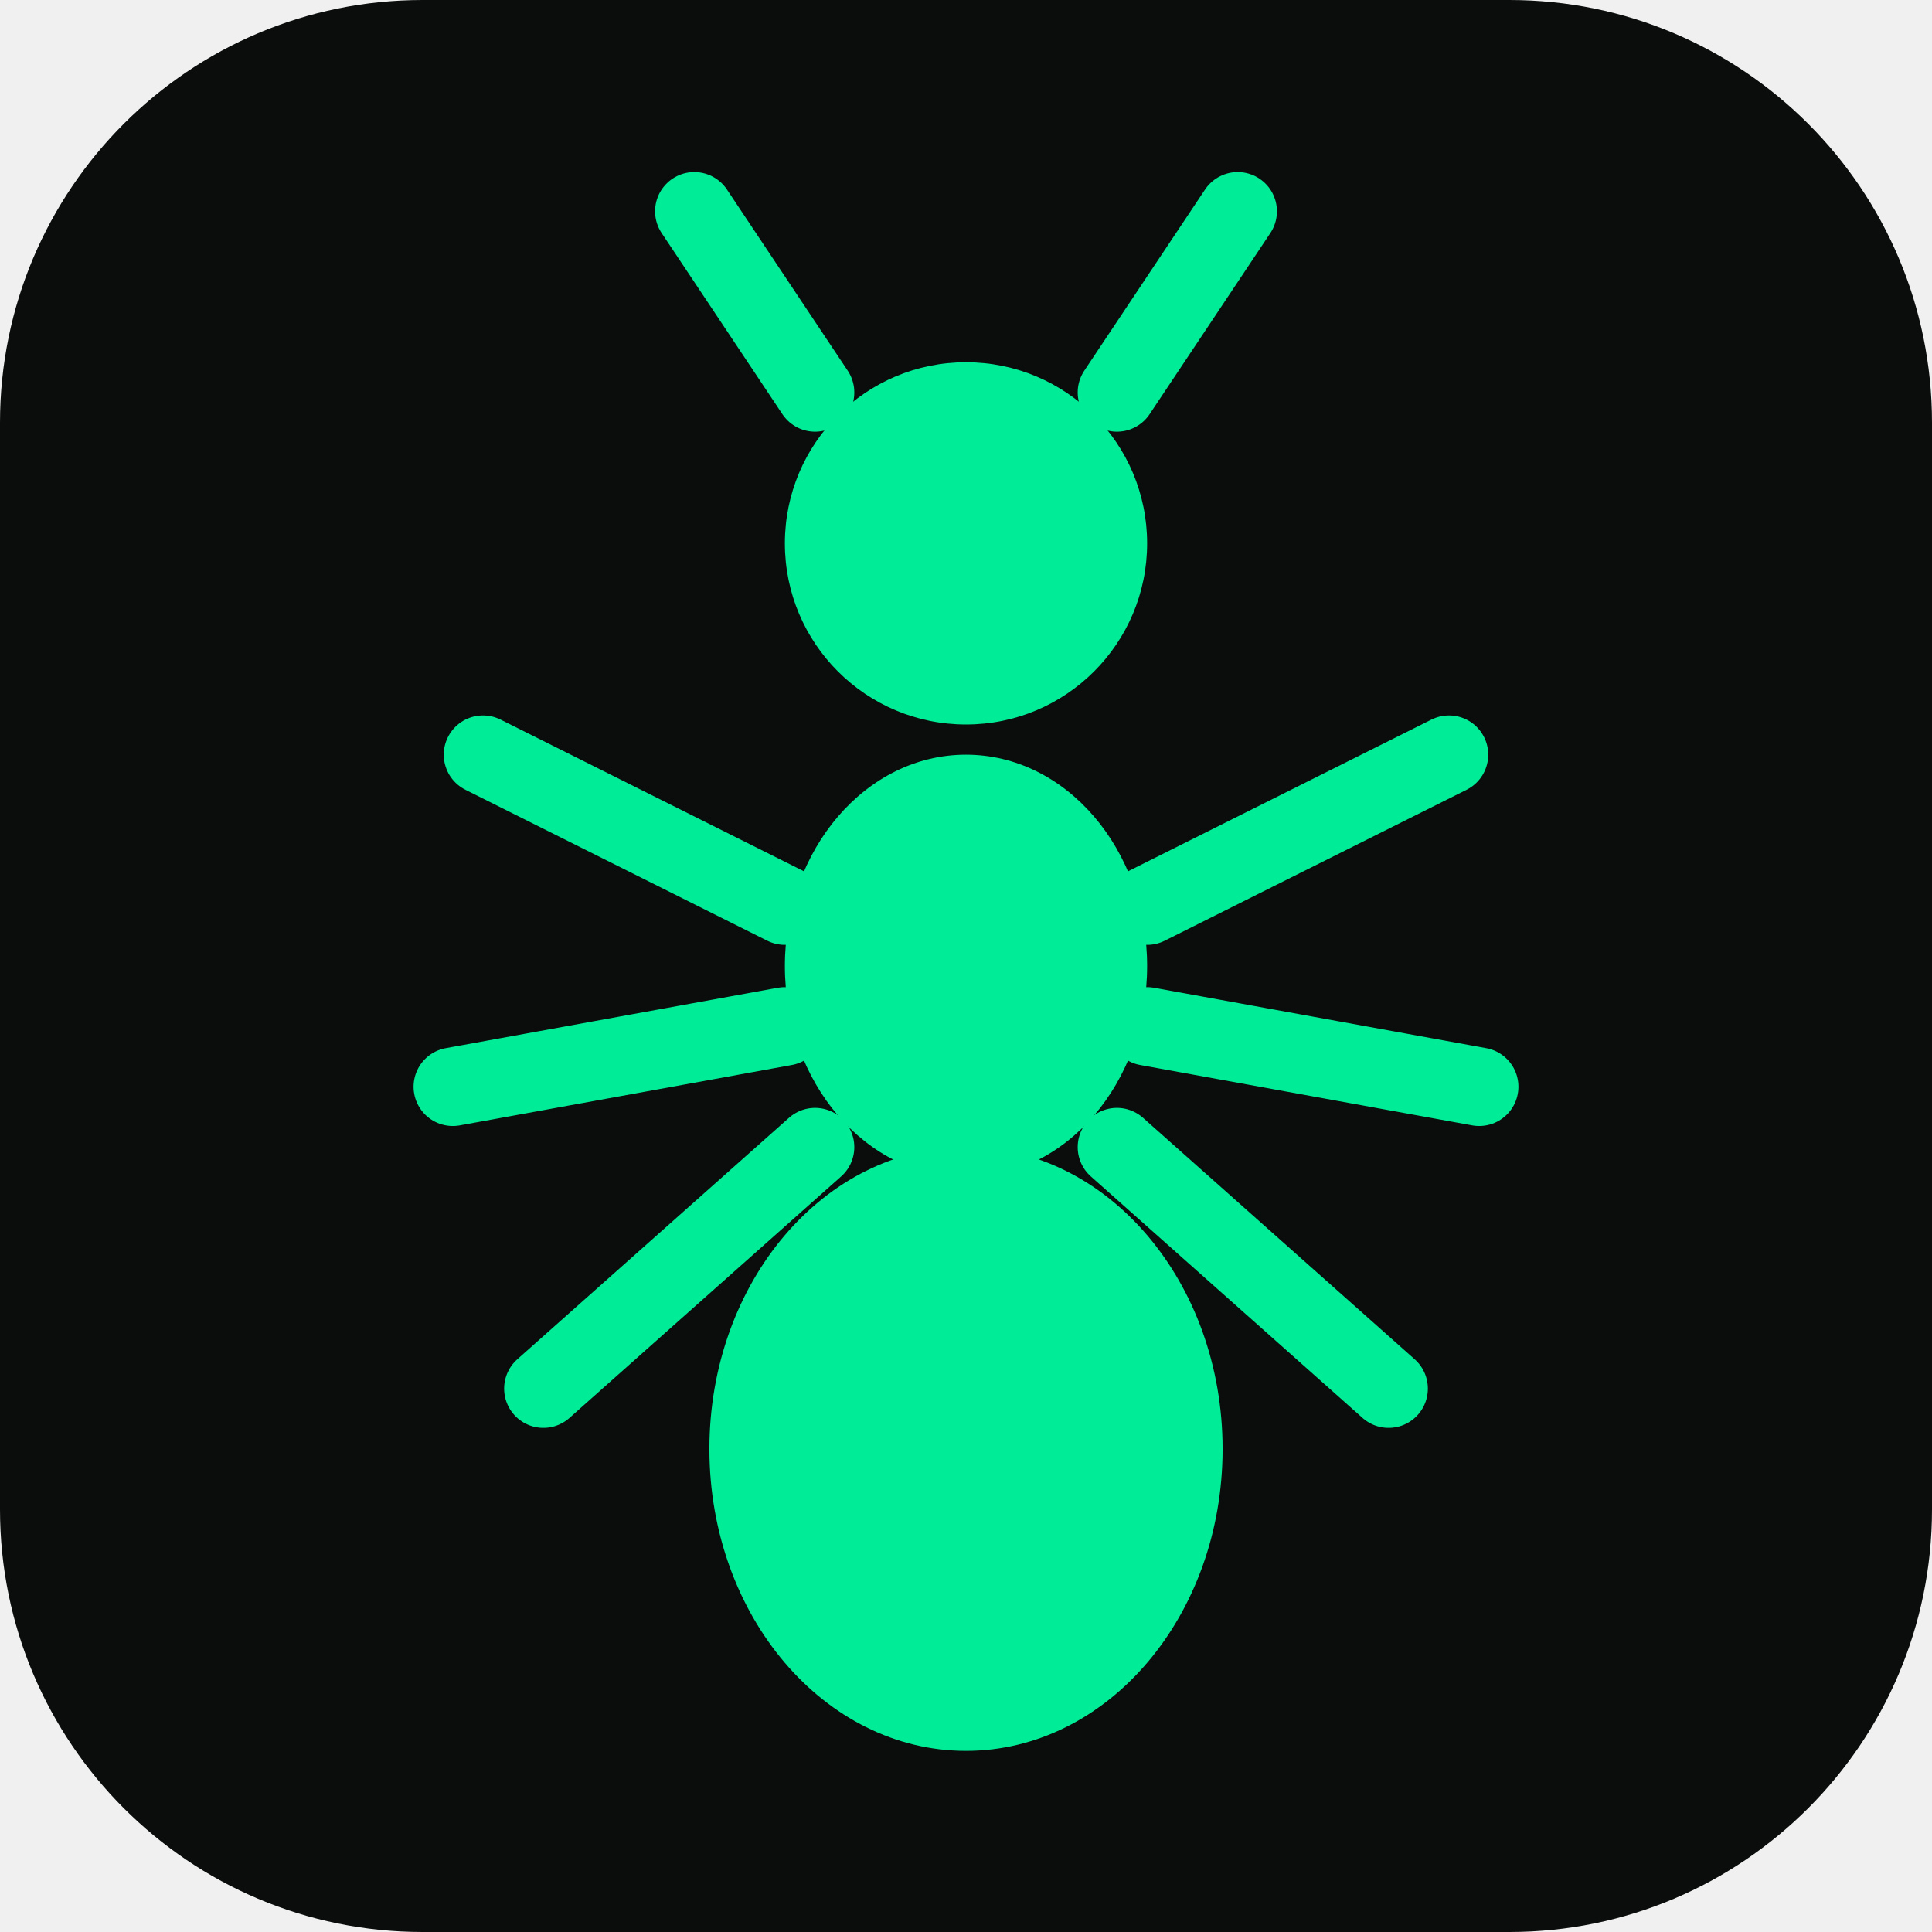
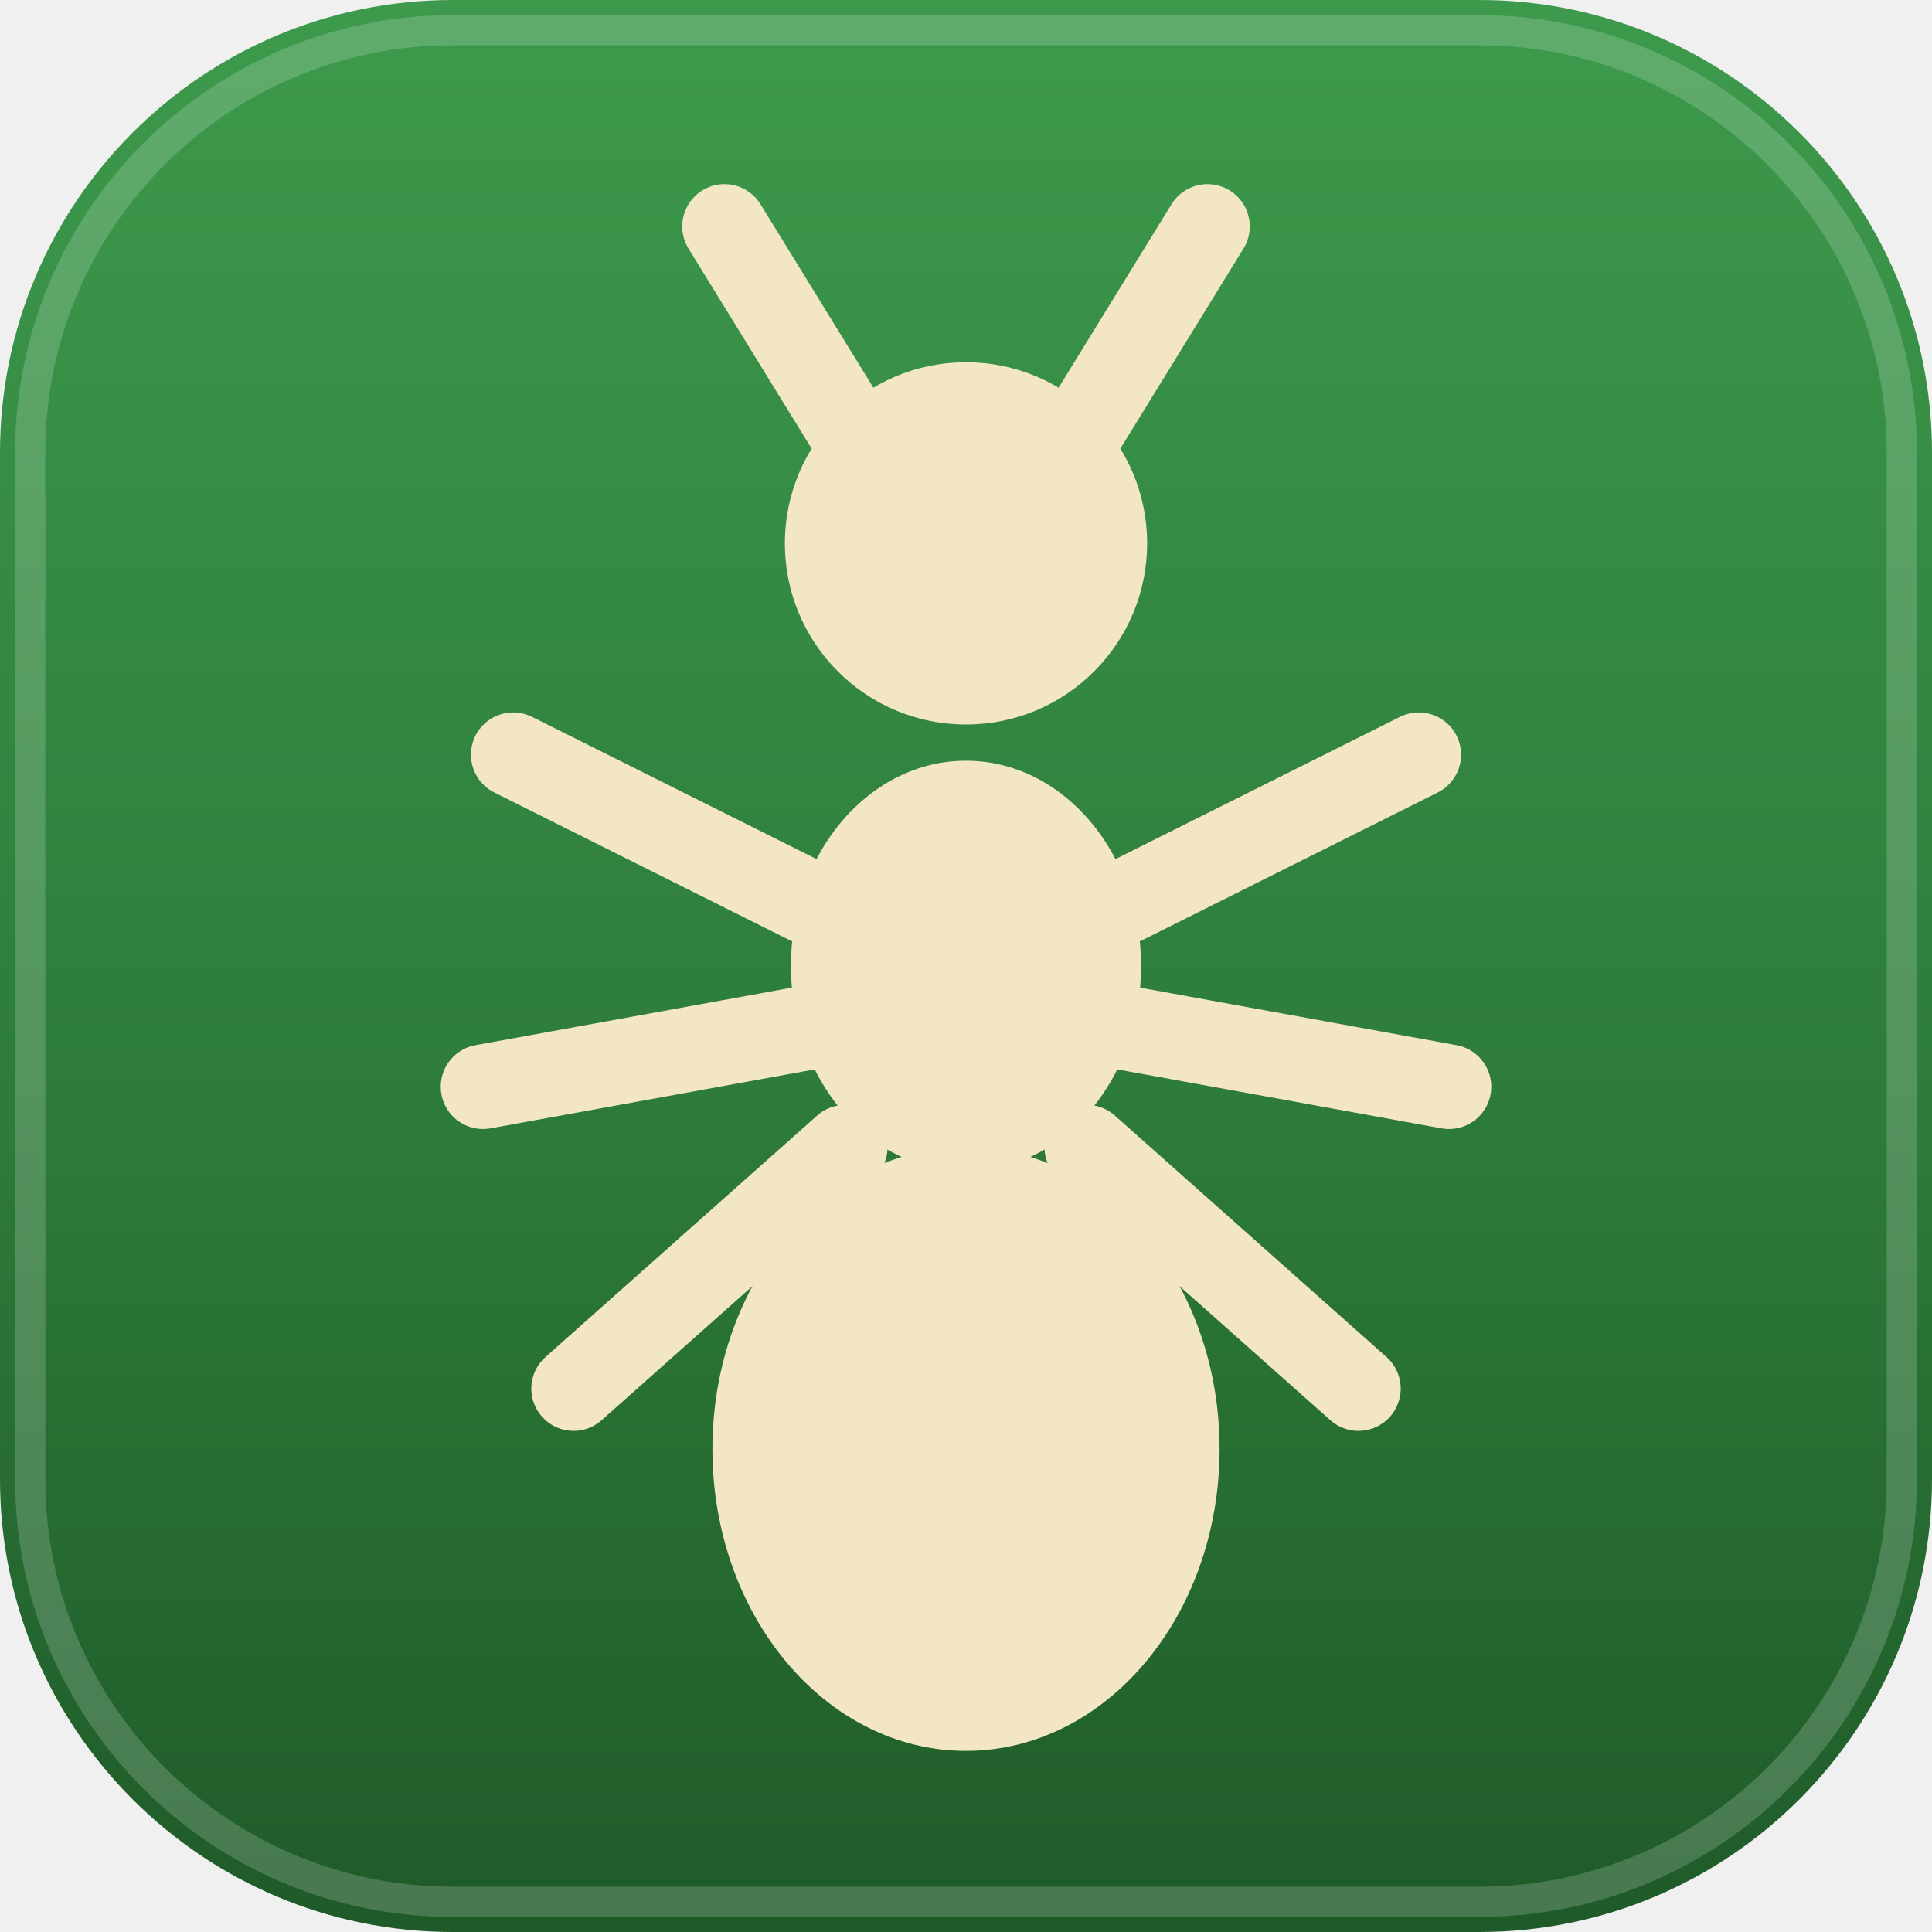
<svg xmlns="http://www.w3.org/2000/svg" viewBox="0 0 64 64">
-   <rect width="64" height="64" rx="14" fill="#0a0d0c" />
-   <g fill="none" stroke="#00ec97" stroke-width="2.6" stroke-linecap="round">
-     <path d="M27 13l-4-6M37 13l4-6" />
-     <path d="M26 30l-10-5M26 34l-11 2M27 38l-9 8M38 30l10-5M38 34l11 2M37 38l9 8" />
+   <defs>
+     <linearGradient id="g" x1="0" y1="0" x2="0" y2="1">
+       <stop offset="0" stop-color="#3d9a4c" />
+       <stop offset=".55" stop-color="#2e7d3b" />
+       <stop offset="1" stop-color="#1f5a29" />
+     </linearGradient>
+   </defs>
+   <rect width="64" height="64" rx="15" fill="url(#g)" />
+   <rect x="1" y="1" width="62" height="62" rx="14" fill="none" stroke="#ffffff" stroke-opacity=".18" />
+   <g fill="none" stroke="#f3e6c4" stroke-width="2.8" stroke-linecap="round">
+     <path d="M28 14l-4-6.5M36 14l4-6.5" />
+     <path d="M27 30l-10-5M27 34l-11 2M28 38l-9 8M37 30l10-5M37 34l11 2M36 38l9 8" />
  </g>
-   <g fill="#00ec97">
+   <g fill="#f3e6c4">
    <circle cx="32" cy="18" r="6" />
-     <ellipse cx="32" cy="32" rx="6" ry="7" />
-     <ellipse cx="32" cy="48" rx="8.5" ry="10" />
+     <ellipse cx="32" cy="32" rx="5.8" ry="6.8" />
+     <ellipse cx="32" cy="48" rx="8.4" ry="10" />
  </g>
</svg>
